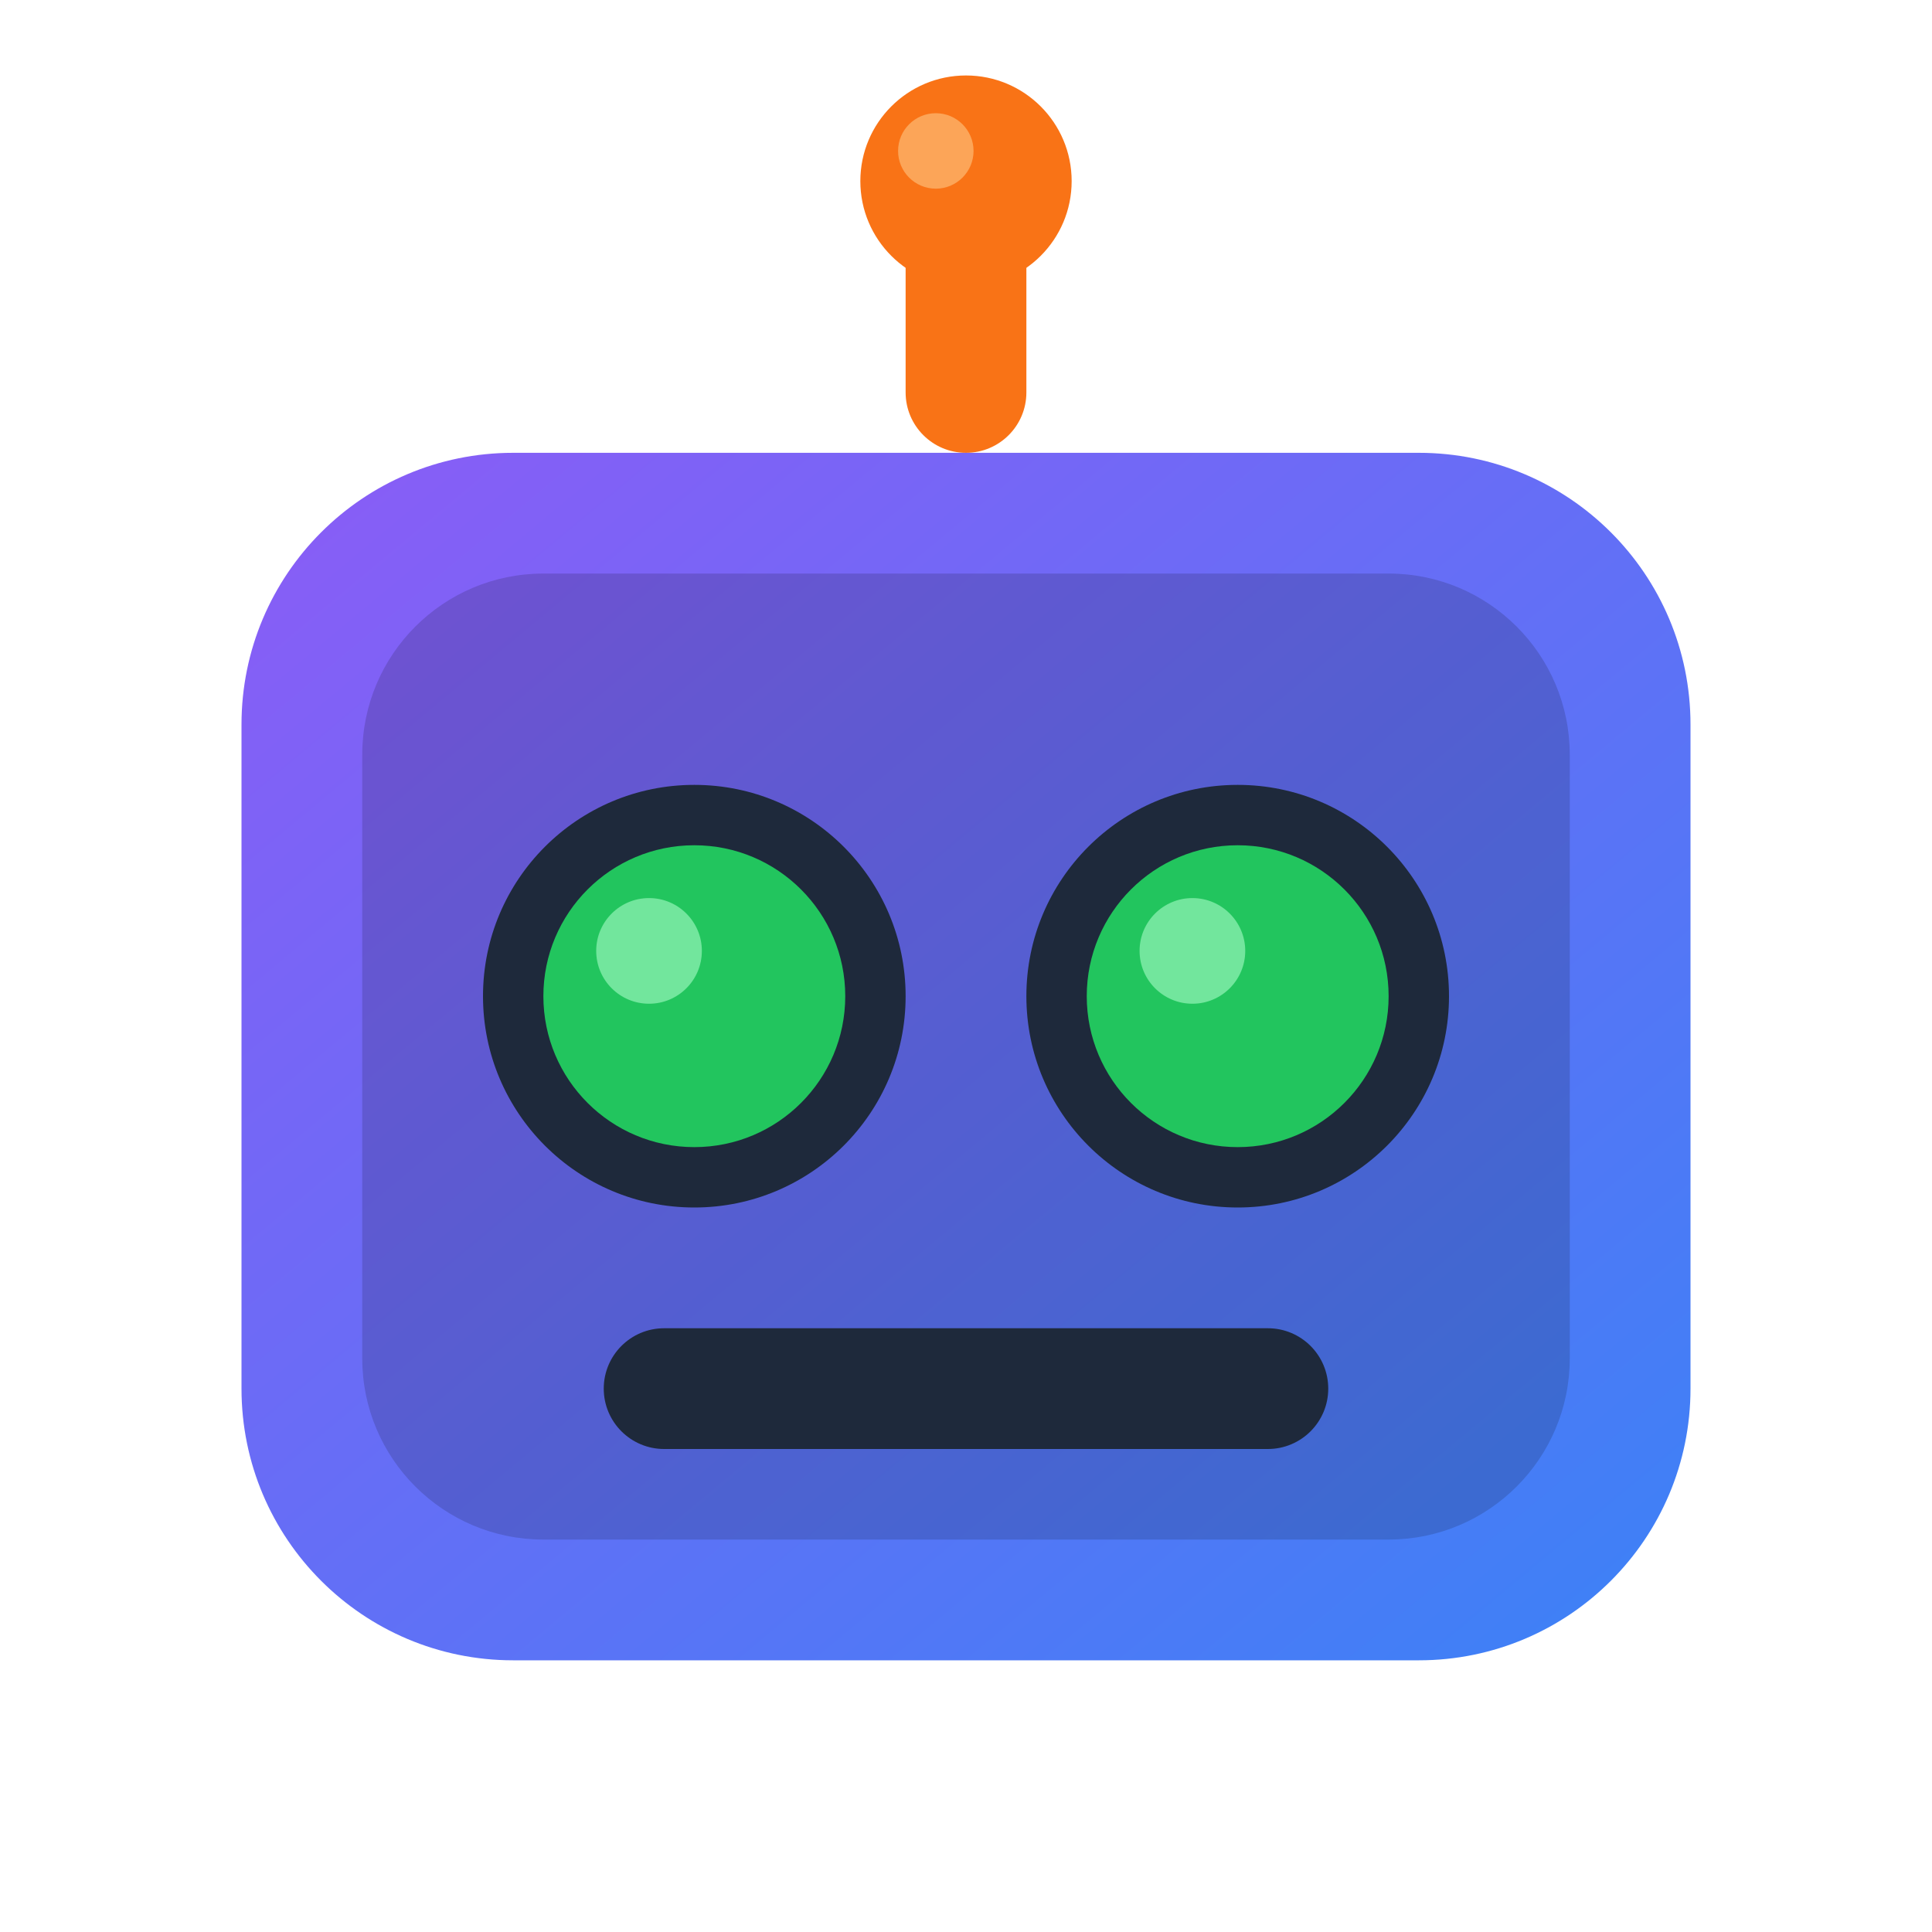
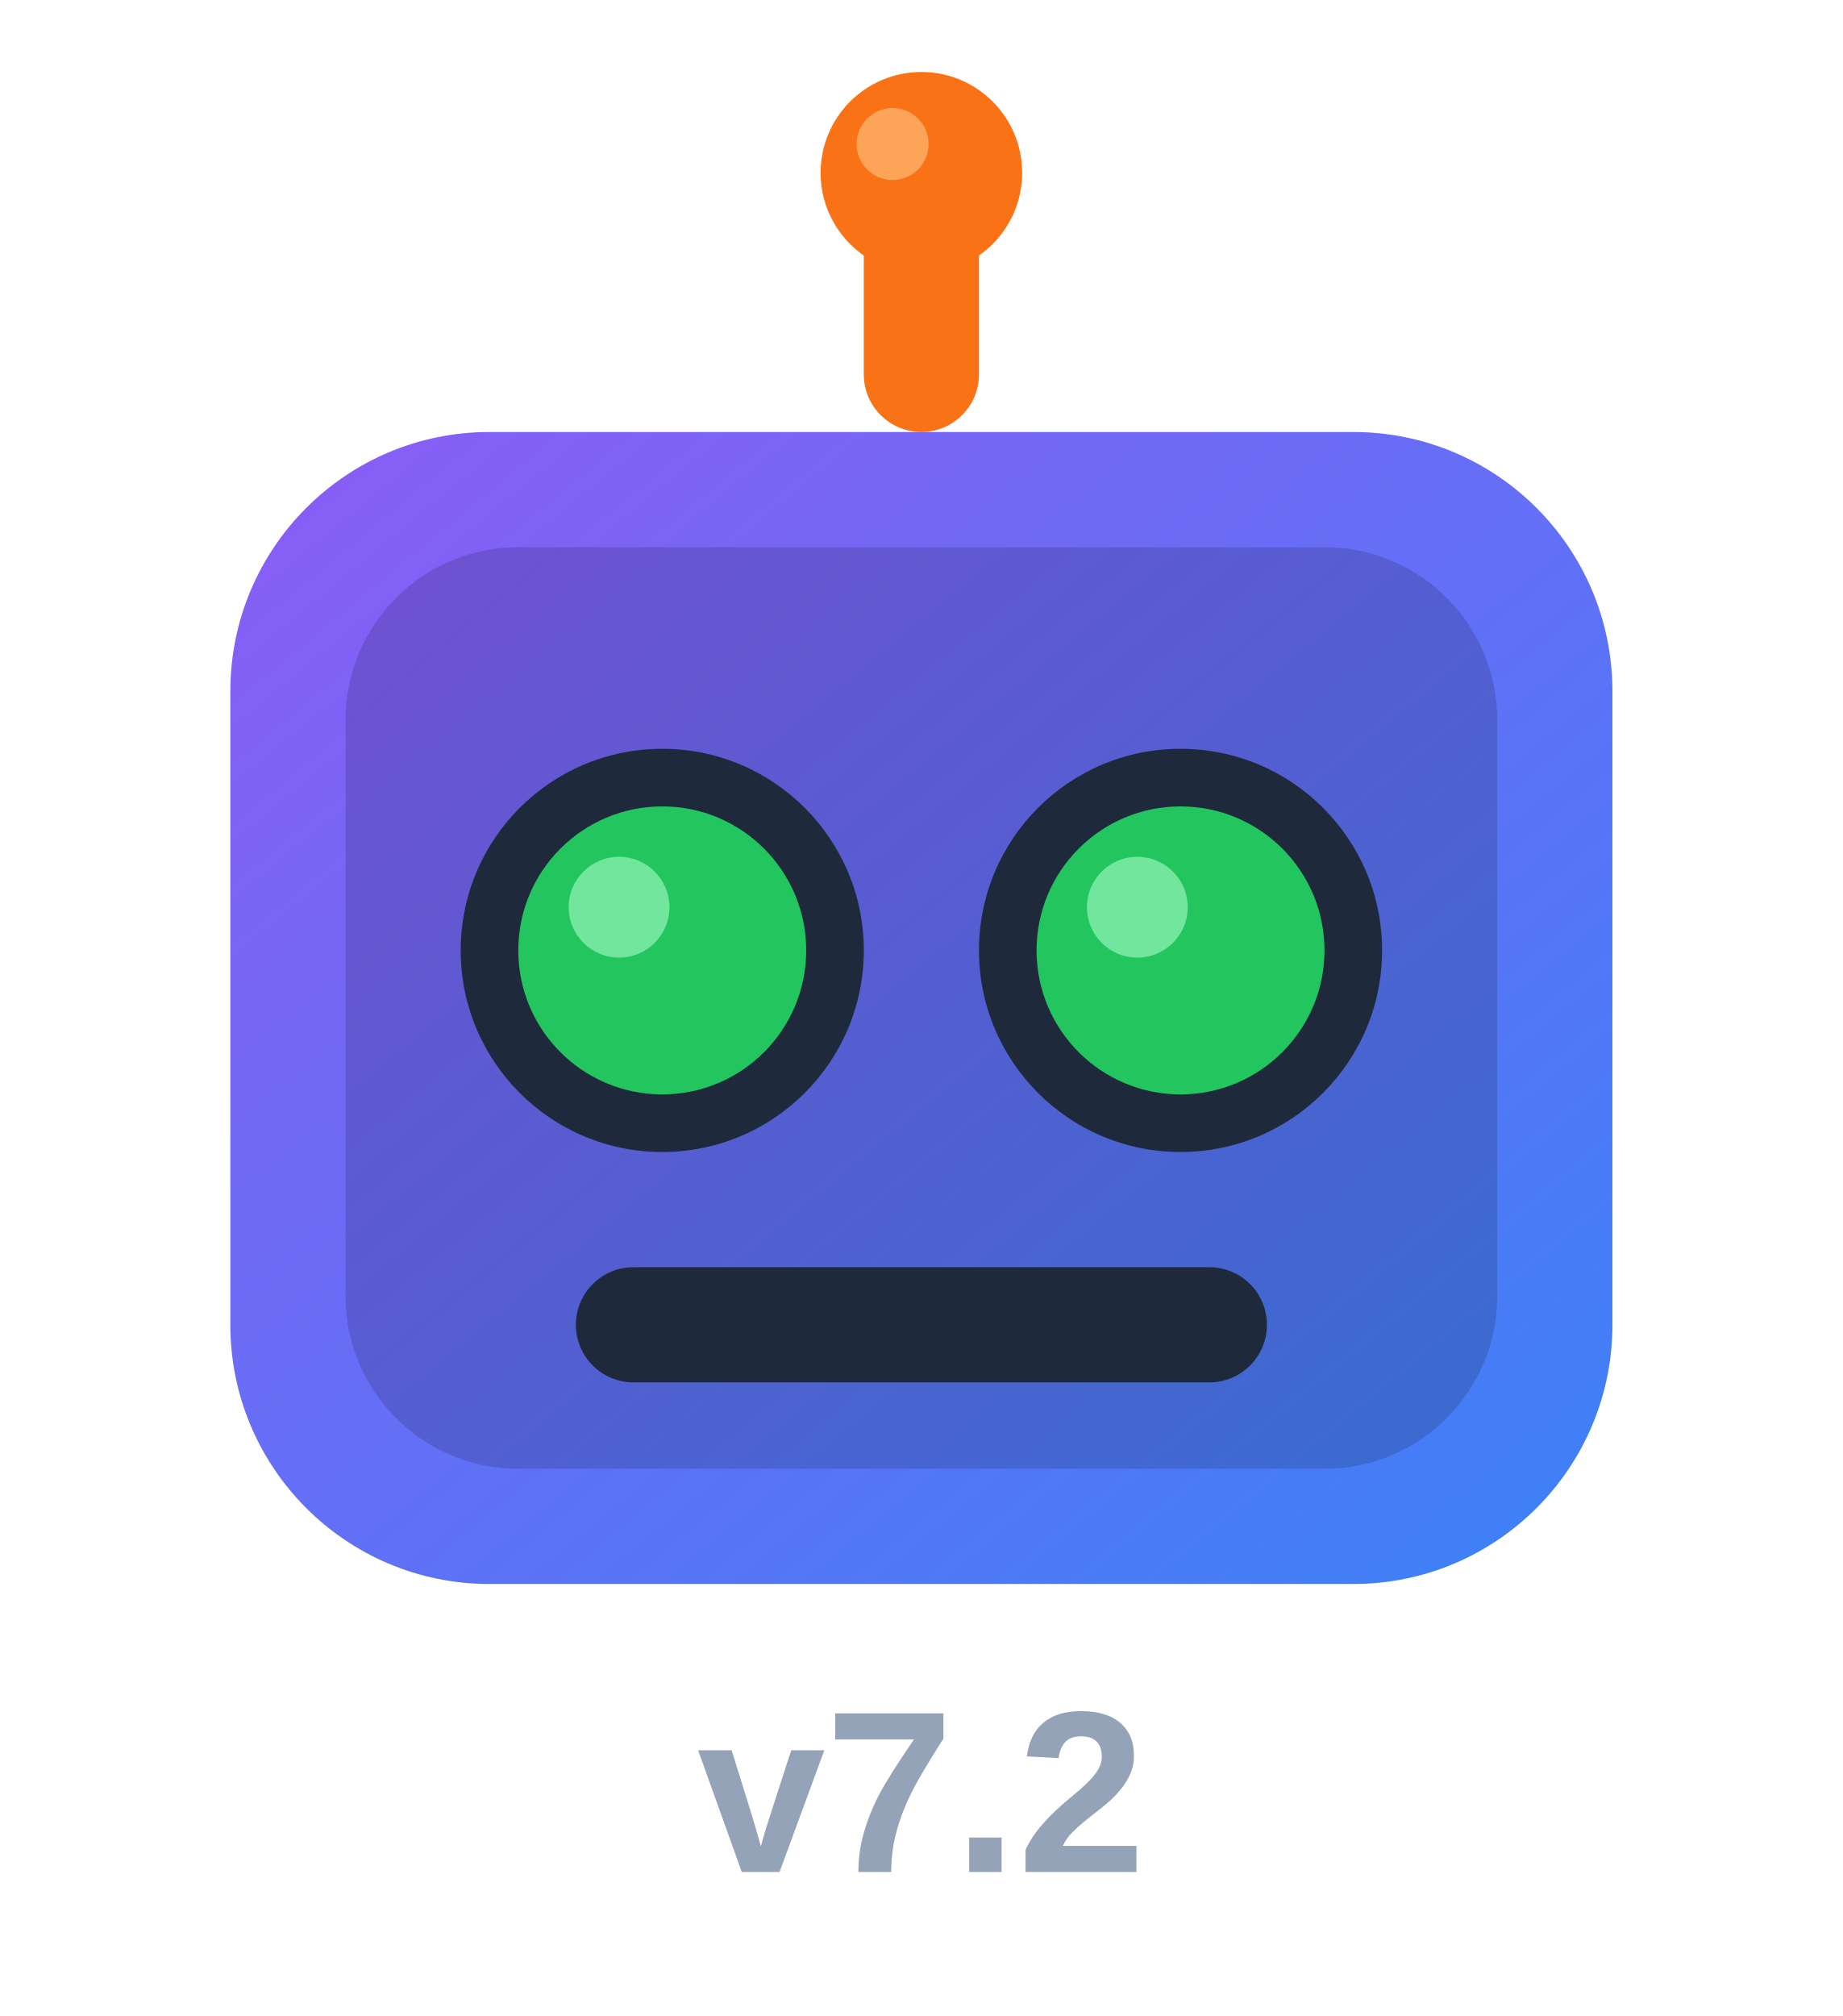
- <svg xmlns="http://www.w3.org/2000/svg" viewBox="0 0 128 128">
+ <svg xmlns="http://www.w3.org/2000/svg" viewBox="0 0 128 140">
  <defs>
    <linearGradient id="headGrad" x1="0" y1="0" x2="1" y2="1">
      <stop offset="0%" stop-color="#8B5CF6" />
      <stop offset="100%" stop-color="#3B82F6" />
    </linearGradient>
  </defs>
  <rect x="60" y="12" width="8" height="18" rx="4" fill="#F97316" />
  <circle cx="64" cy="12" r="7" fill="#F97316" />
  <circle cx="62" cy="10" r="2.5" fill="#FDBA74" opacity="0.7" />
  <rect x="16" y="30" width="96" height="80" rx="18" ry="18" fill="url(#headGrad)" />
  <rect x="24" y="38" width="80" height="64" rx="12" ry="12" fill="rgba(0,0,0,0.15)" />
  <circle cx="46" cy="66" r="14" fill="#1E293B" />
  <circle cx="46" cy="66" r="10" fill="#22C55E" />
  <circle cx="43" cy="63" r="3.5" fill="#86EFAC" opacity="0.8" />
  <circle cx="82" cy="66" r="14" fill="#1E293B" />
  <circle cx="82" cy="66" r="10" fill="#22C55E" />
  <circle cx="79" cy="63" r="3.5" fill="#86EFAC" opacity="0.8" />
  <rect x="40" y="88" width="48" height="8" rx="4" fill="#1E293B" />
+   <text x="64" y="130" text-anchor="middle" font-family="Arial, Helvetica, sans-serif" font-size="16" font-weight="bold" fill="#94A3B8">v7.2</text>
</svg>
